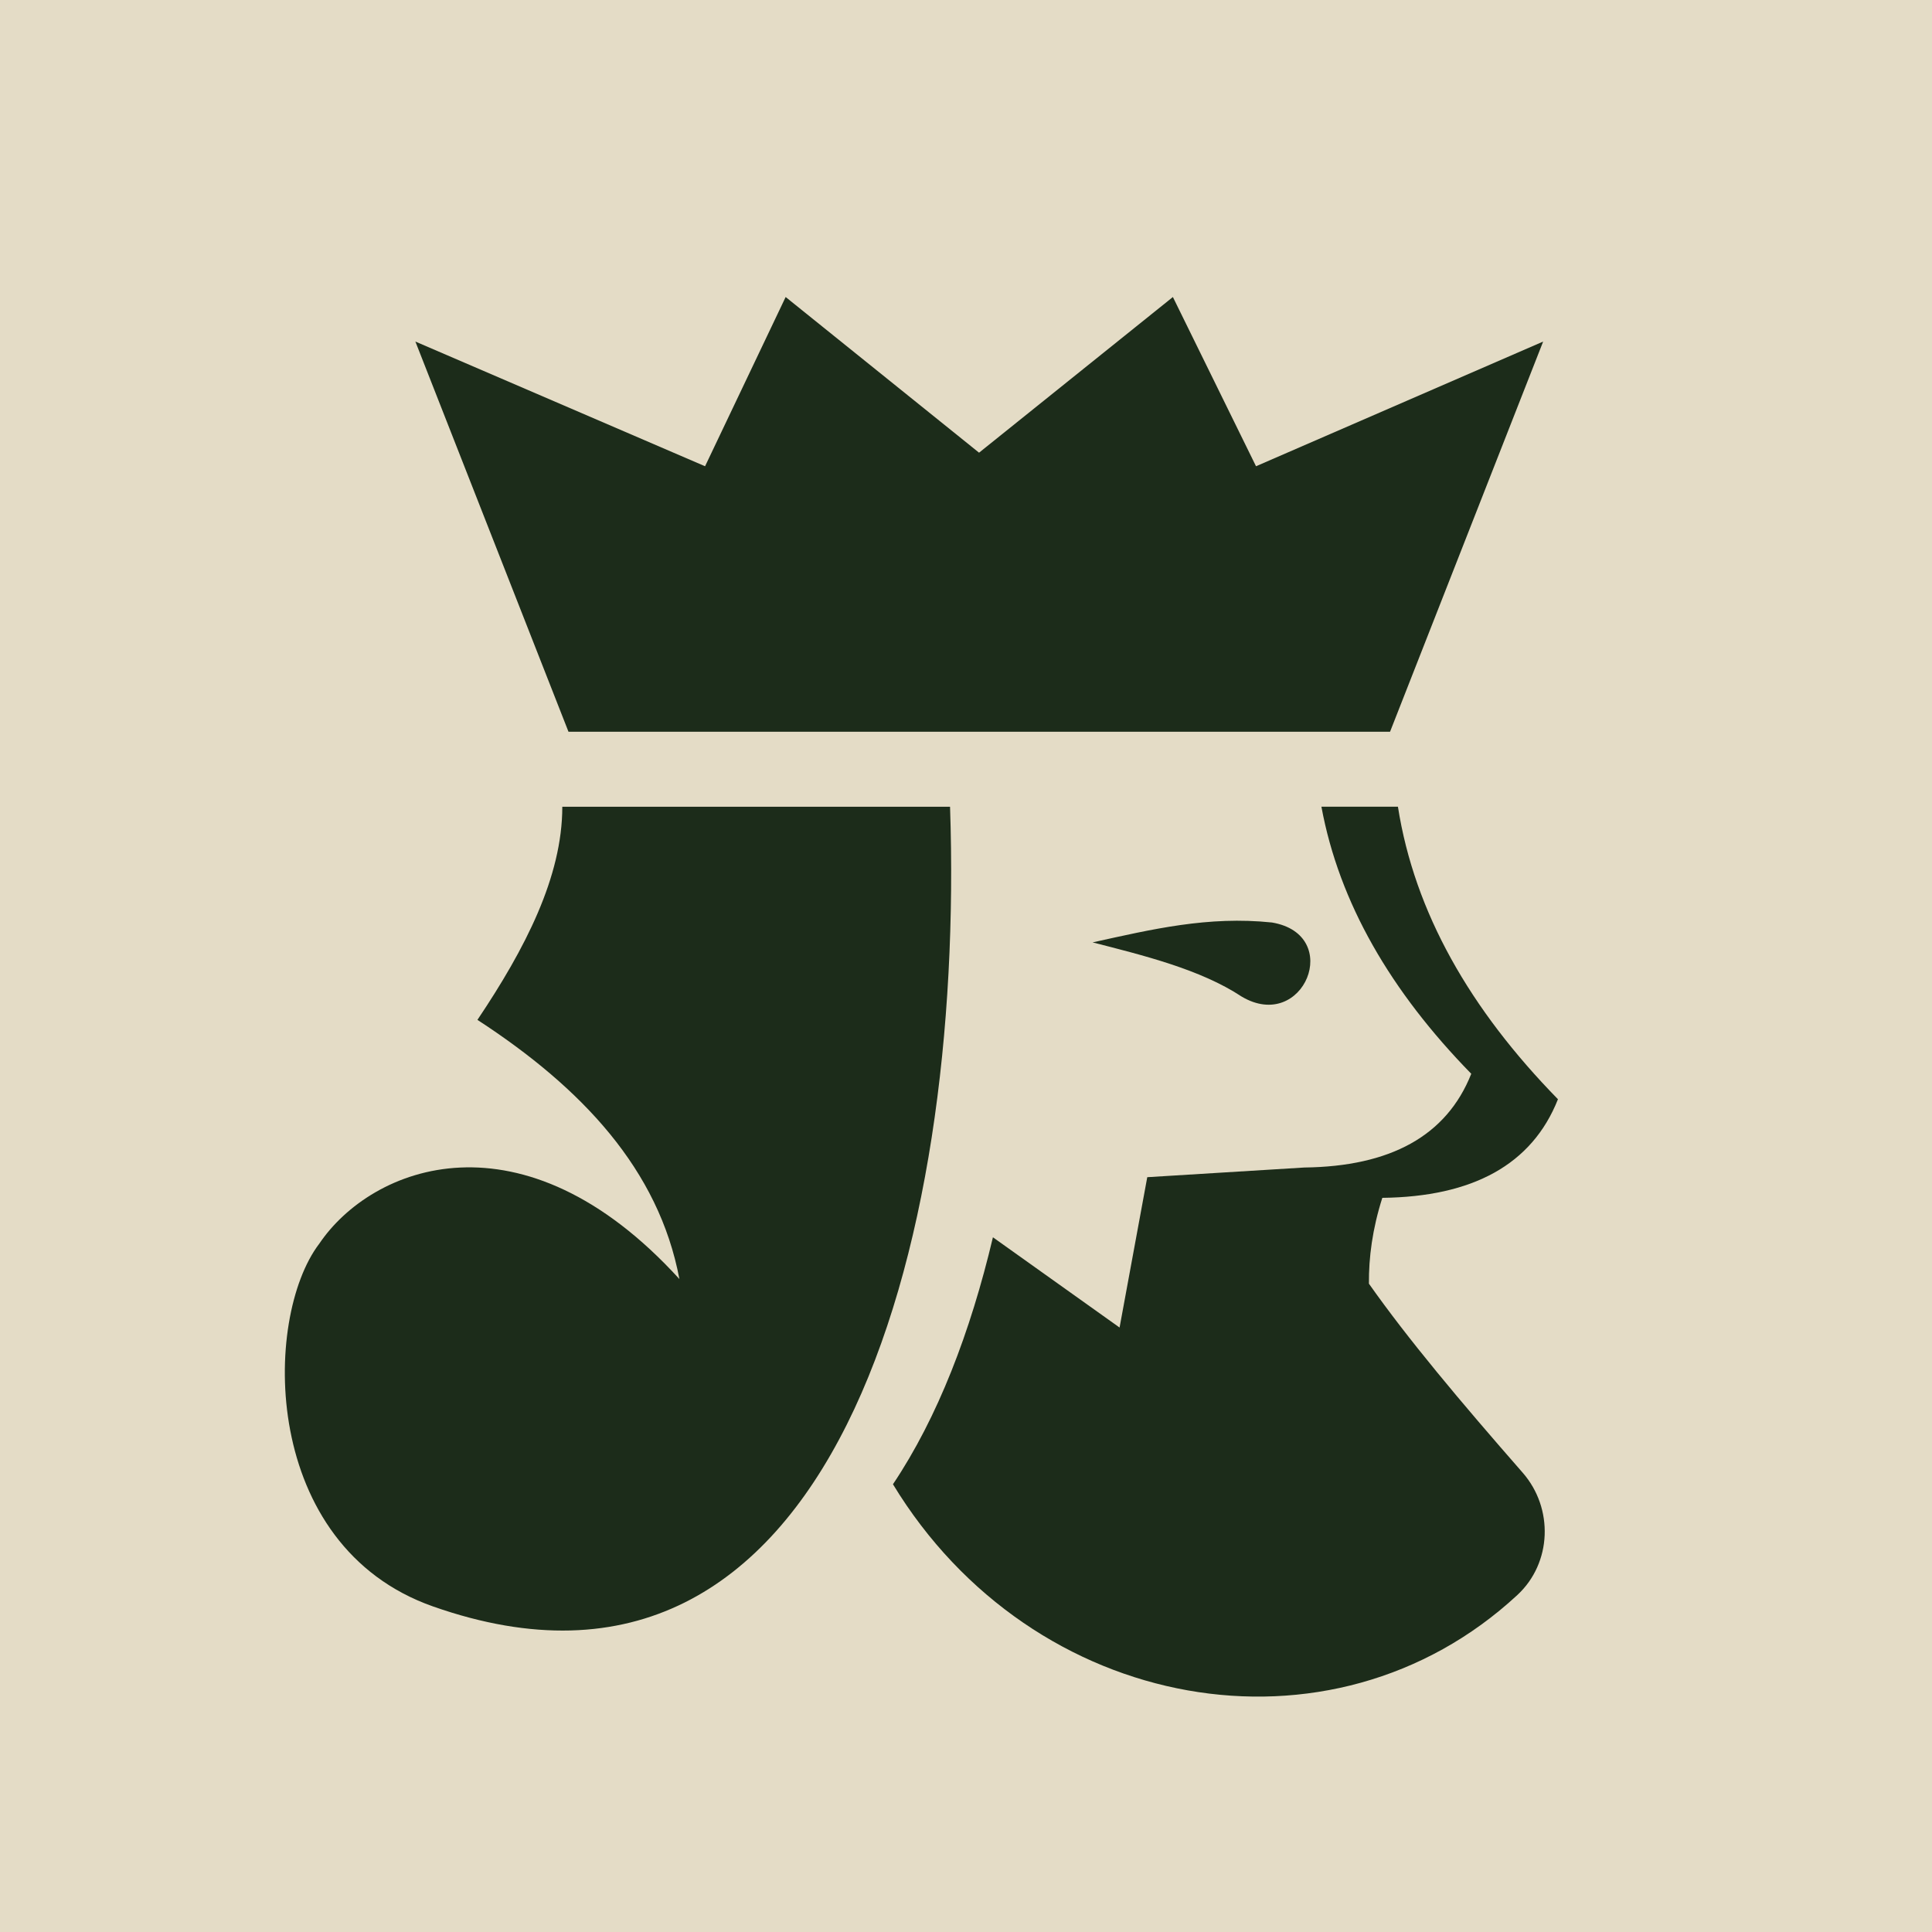
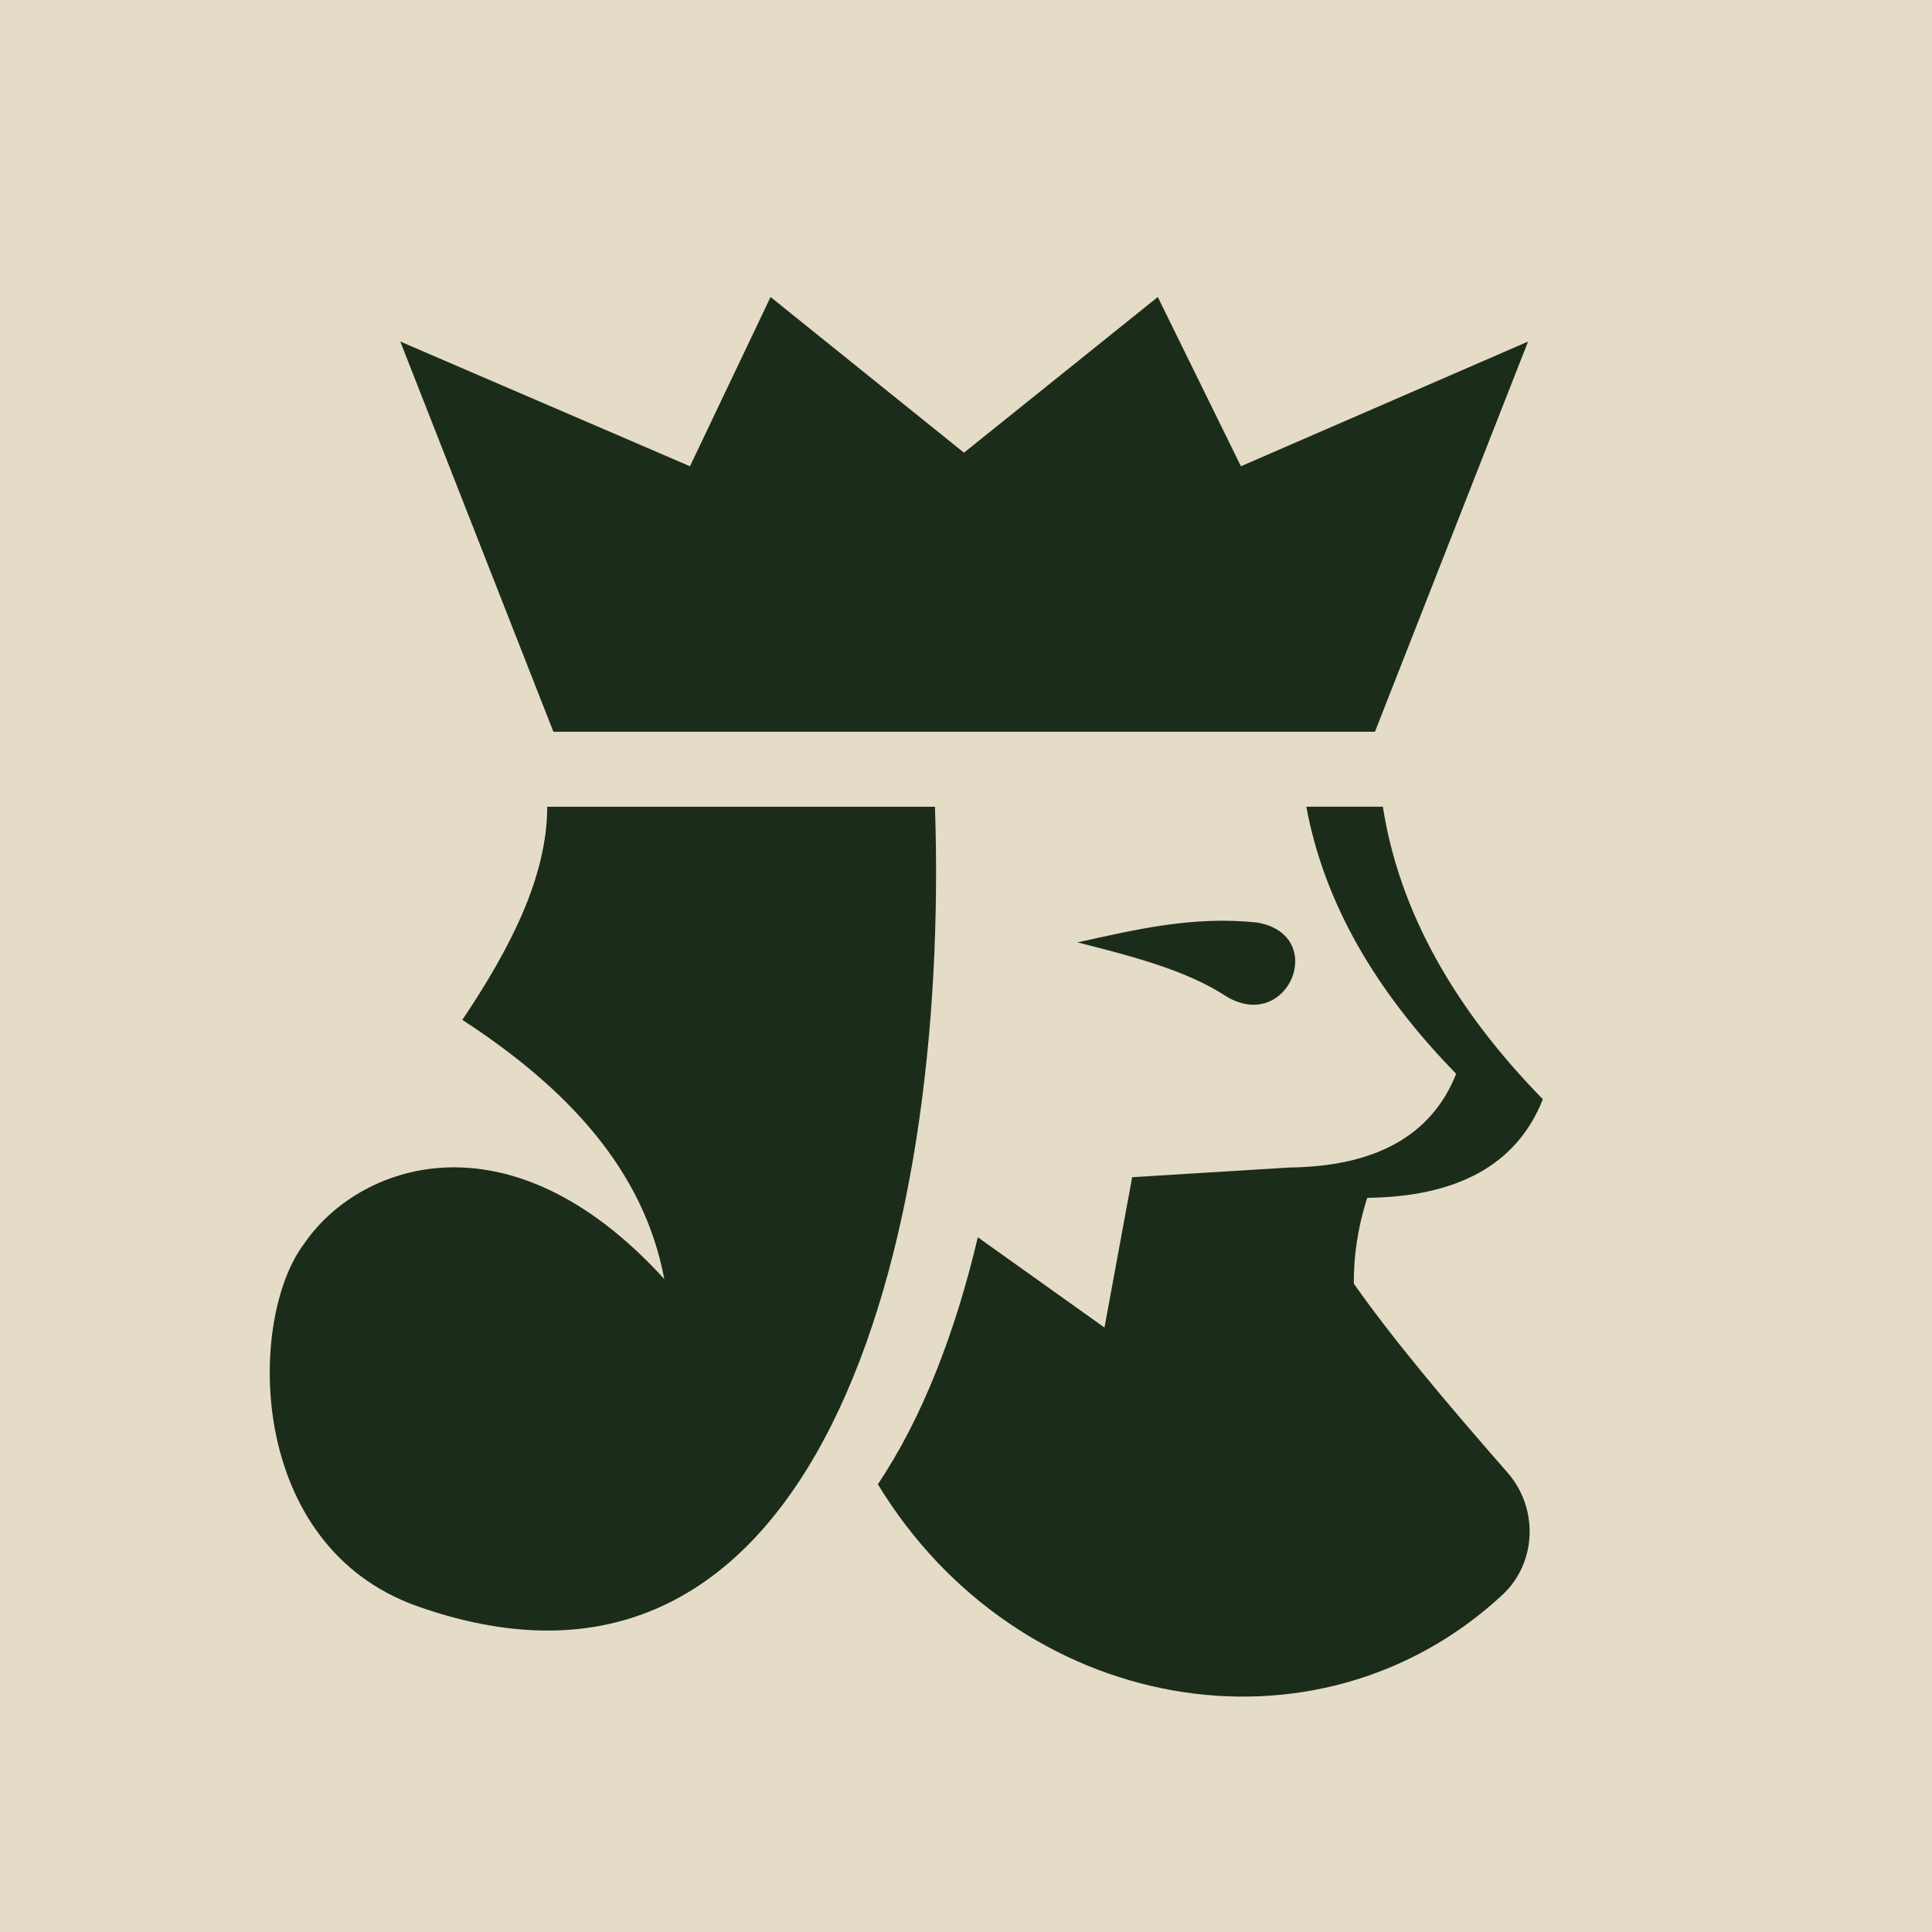
<svg xmlns="http://www.w3.org/2000/svg" version="1.1" width="128" height="128" viewBox="0 0 128 128" xml:space="preserve">
  <rect width="128" height="128" fill="#E4DCC6" />
-   <g style="stroke: none; stroke-width: 0; stroke-dasharray: none; stroke-linecap: butt; stroke-linejoin: miter; stroke-miterlimit: 10; fill: none; fill-rule: nonzero; opacity: 1;" transform="translate(-65.40659 -60.40659) scale(2.81 2.81)">
+   <g style="stroke: none; stroke-width: 0; stroke-dasharray: none; stroke-linecap: butt; stroke-linejoin: miter; stroke-miterlimit: 10; fill: none; fill-rule: nonzero; opacity: 1;" transform="translate(-66.40659 -60.40659) scale(2.81 2.81)">
    <path d="M 52.552 44.994 c -0.972 -0.643 -2.33 -0.974 -3.515 -1.278 c 1.401 -0.309 2.721 -0.626 4.228 -0.469 C 54.963 43.533 54.012 45.86 52.552 44.994 L 52.552 44.994 z" style="stroke: none; stroke-width: 1; stroke-dasharray: none; stroke-linecap: butt; stroke-linejoin: miter; stroke-miterlimit: 10; fill: #1C2C1A; fill-rule: nonzero; opacity: 1;" transform=" matrix(1 0 0 1 0 0) " stroke-linecap="round" />
    <path d="M 36.534 40.518 c 0 1.652 -0.874 3.345 -2.001 5.025 c 2.463 1.602 4.276 3.527 4.762 6.111 c -3.699 -4.061 -7.253 -2.674 -8.495 -0.828 l 0 -0.001 c -1.336 1.764 -1.374 7.122 2.689 8.549 c 9.411 3.306 12.539 -8.468 12.187 -18.856 H 36.534 z" style="stroke: none; stroke-width: 1; stroke-dasharray: none; stroke-linecap: butt; stroke-linejoin: miter; stroke-miterlimit: 10; fill: #1C2C1A; fill-rule: nonzero; opacity: 1;" transform=" matrix(1 0 0 1 0 0) " stroke-linecap="round" />
    <polygon points="52.89,32.49 50.93,28.5 46.36,32.17 41.8,28.5 39.9,32.49 33.07,29.55 36.68,38.75 46.33,38.75 46.39,38.75 56.05,38.75 59.66,29.55 " style="stroke: none; stroke-width: 1; stroke-dasharray: none; stroke-linecap: butt; stroke-linejoin: miter; stroke-miterlimit: 10; fill: #1C2C1A; fill-rule: nonzero; opacity: 1;" transform="  matrix(1 0 0 1 0 0) " />
    <path d="M 55.552 51.763 c -0.005 -0.616 0.081 -1.287 0.316 -2.024 c 2.124 -0.025 3.528 -0.777 4.141 -2.325 c -2.072 -2.118 -3.382 -4.405 -3.773 -6.897 h -1.804 c 0.419 2.268 1.637 4.358 3.533 6.297 c -0.583 1.471 -1.917 2.186 -3.936 2.21 l -3.703 0.228 l -0.653 3.545 l -2.986 -2.128 c -0.53 2.237 -1.302 4.25 -2.357 5.823 c 3.287 5.413 10.336 6.675 14.722 2.611 c 0.816 -0.756 0.858 -2.045 0.126 -2.883 C 57.7 54.531 56.473 53.07 55.552 51.763 z" style="stroke: none; stroke-width: 1; stroke-dasharray: none; stroke-linecap: butt; stroke-linejoin: miter; stroke-miterlimit: 10; fill: #1C2C1A; fill-rule: nonzero; opacity: 1;" transform=" matrix(1 0 0 1 0 0) " stroke-linecap="round" />
  </g>
</svg>
